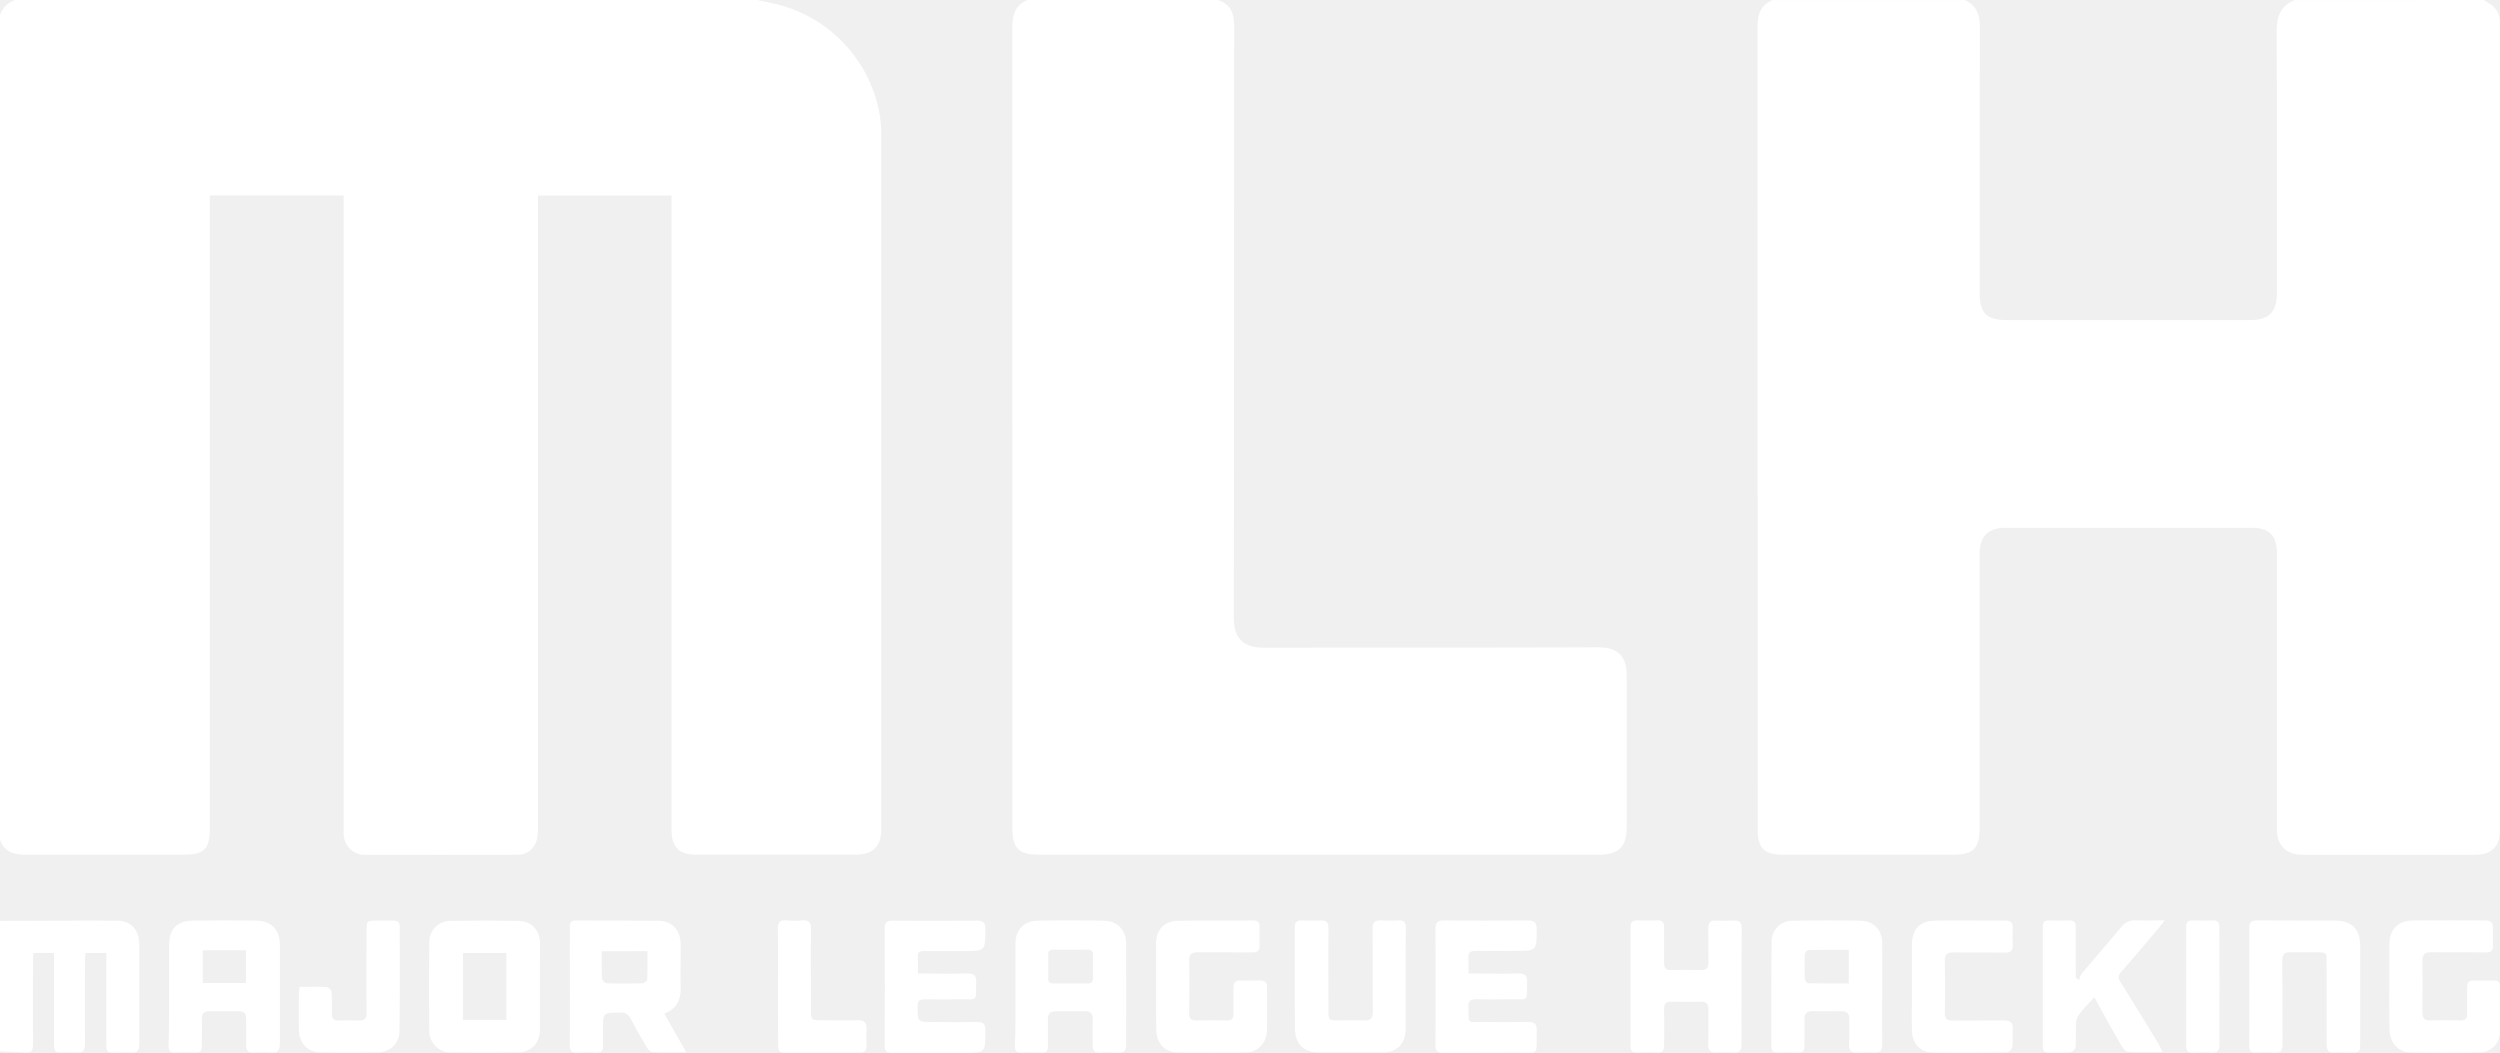
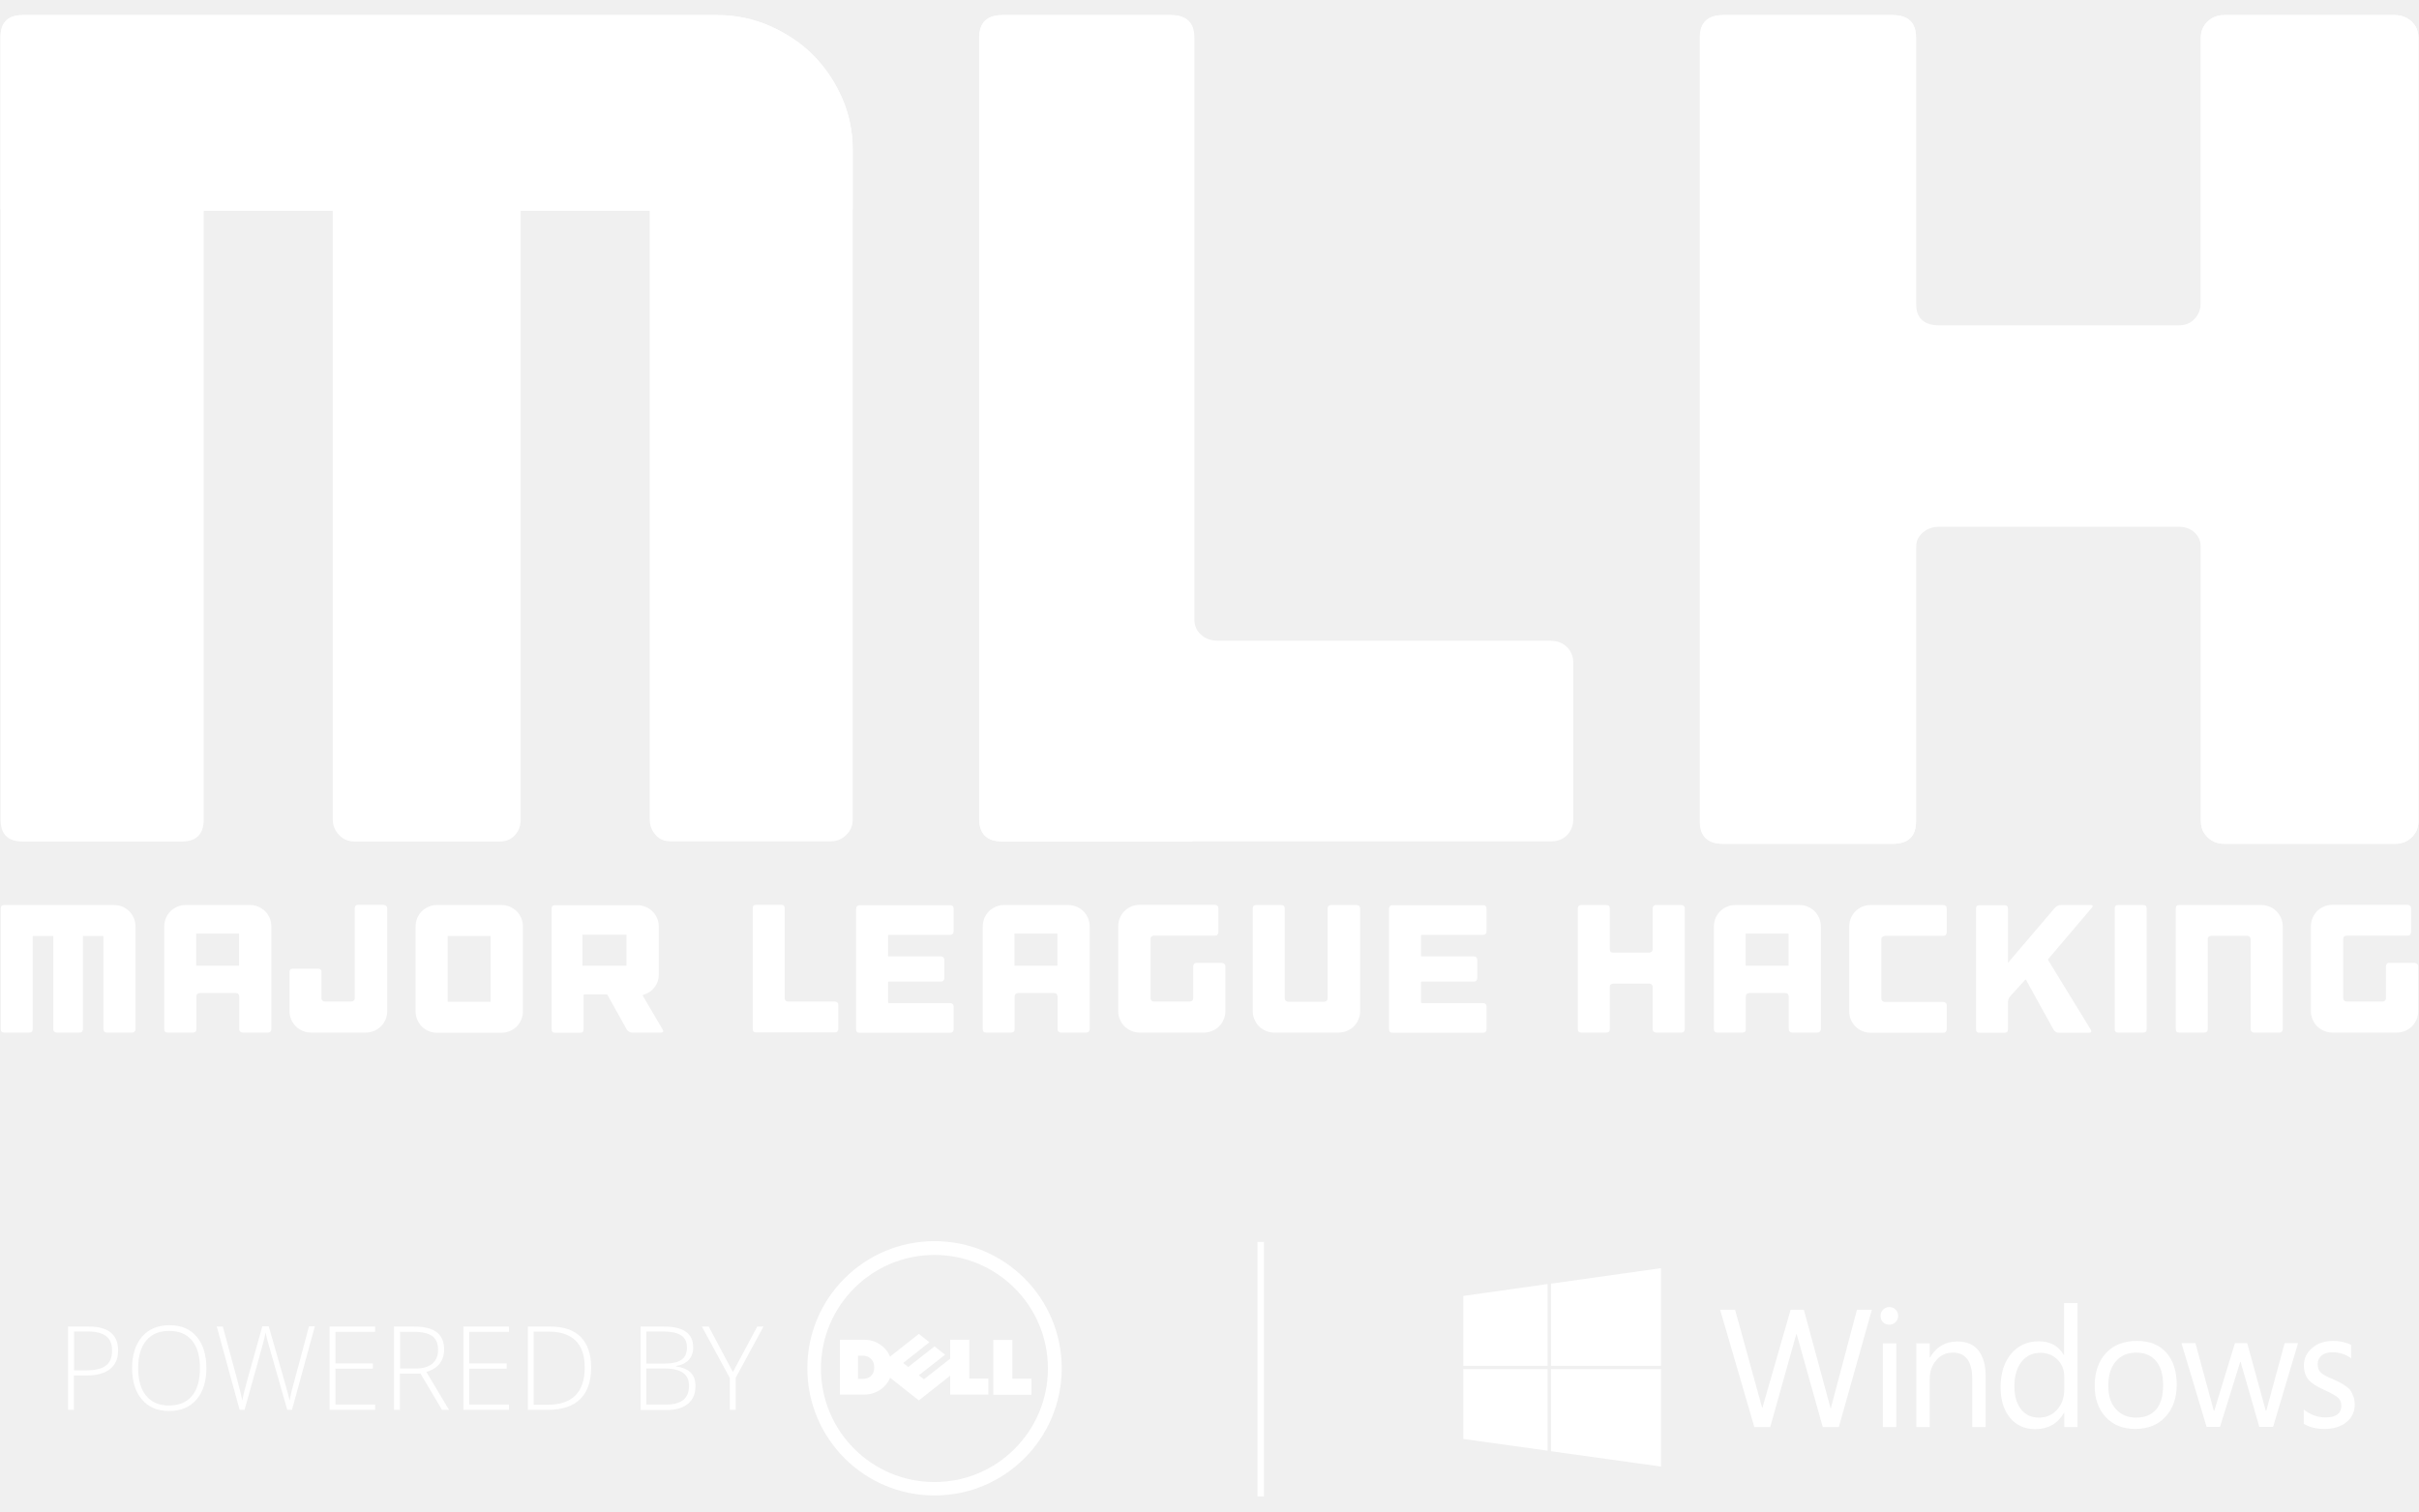
- <svg xmlns="http://www.w3.org/2000/svg" viewBox="0 0 800.13 336.97">
-   <defs>
-     <style>.cls-1{fill:#fff;}</style>
-   </defs>
-   <g id="Layer_2" data-name="Layer 2">
-     <g id="Layer_1-2" data-name="Layer 1">
-       <path class="cls-1" d="M242.4,0c1.54.34,3.07.7,4.62,1a44.19,44.19,0,0,1,34.4,35,37.55,37.55,0,0,1,.63,6.91q0,111.24,0,222.47c0,5.45-2.66,8.14-8.05,8.14H222.66c-5.3,0-7.72-2.41-7.73-7.79q0-22.68,0-45.36,0-77.16,0-154.31V62.58H172.16v3.25q0,99.48,0,199a16.59,16.59,0,0,1-.29,3.57,6.2,6.2,0,0,1-6.31,5.17q-24.36.05-48.72,0a6.71,6.71,0,0,1-6.84-7.09q0-22,0-43.92,0-78.36,0-156.71V62.56H67.14v3.12q0,99.84,0,199.67c0,6.32-1.84,8.18-8.12,8.18-17,0-34.08,0-51.12,0-3.75,0-6.55-1.05-7.9-4.78V4.8A7.71,7.71,0,0,1,4.8,0Z" />
-       <path class="cls-1" d="M794.88,0l1.6,1a6.76,6.76,0,0,1,3.65,6.24q-.07,51.11,0,102.23,0,78,0,156c0,5.43-2.64,8.11-8,8.11H736.88c-5.18,0-8.16-3-8.17-8.21q0-20.16,0-40.32,0-24.24,0-48.47,0-7.62-7.69-7.64H641.58c-5.2,0-8,2.8-8,8q0,44,0,88.07c0,6.54-2,8.56-8.61,8.56H570.75c-6.14,0-8.19-2.06-8.19-8.2q0-128.39-.06-256.77c0-4,.95-7,4.86-8.57H628.8c3.81,1.65,4.87,4.64,4.85,8.64-.1,28.31-.05,56.63-.05,84.94,0,6.65,2.12,8.82,8.69,8.82h78c5.87,0,8.43-2.61,8.43-8.51,0-28.07.06-56.15-.06-84.22,0-4.62,1.42-7.89,5.76-9.67Z" />
-       <path class="cls-1" d="M389.76,0C393.82,1.31,395,4.23,395,8.3c-.06,63.19,0,126.38-.13,189.58,0,6.82,3.58,9.41,9.49,9.4,35.84-.05,71.67.05,107.51-.1,6.22,0,8.78,3.36,8.76,8.77,0,16.24,0,32.48,0,48.71,0,6.36-2.55,8.88-8.85,8.88h-179c-6.8,0-8.76-1.93-8.76-8.63Q324,136.76,324,8.61c0-4,1-7,4.85-8.61Z" />
-       <path class="cls-1" d="M0,294.72c12.47,0,24.95-.13,37.42-.06,4.5,0,7.15,3,7.15,7.55,0,10.64,0,21.28,0,31.91,0,2.06-.6,3-2.73,2.79-1.43-.12-2.88,0-4.32,0-3.48,0-3.48,0-3.48-3.37q0-12.84,0-25.67V305H27.33c0,.88-.13,1.8-.13,2.73,0,8.72-.07,17.44,0,26.15,0,2.27-.61,3.3-3,3a35.06,35.06,0,0,0-3.84,0c-2.93,0-3.06-.14-3.07-3.18q0-13,0-25.91c0-.87,0-1.74,0-2.81H10.67c0,.93-.11,1.78-.11,2.64,0,8.88-.07,17.76,0,26.63,0,2.17-.7,2.85-2.76,2.66-2.61-.24-5.23-.3-7.84-.44Z" />
-       <path class="cls-1" d="M212.6,324.43l7.07,12.39c-4,0-7.44.11-10.82-.08-.72,0-1.57-1-2-1.8-1.72-2.88-3.4-5.79-4.91-8.78a3.43,3.43,0,0,0-3.58-2.08c-5.37.06-5.37,0-5.37,5.27,0,1.76-.1,3.53,0,5.28s-.66,2.4-2.39,2.3a45.49,45.49,0,0,0-5.76,0c-1.9.13-2.49-.56-2.47-2.46.08-10.72,0-21.44,0-32.16,0-1.84.07-3.68,0-5.52-.07-1.49.38-2.2,2-2.19,8.8.05,17.6,0,26.4.09,4.37.07,7,3,7.07,7.42s-.13,8.81,0,13.2C218.06,319.44,217,322.74,212.6,324.43Zm-20-20c0,3.16-.08,6,.08,8.89a2.19,2.19,0,0,0,1.61,1.38c3.75.13,7.52.11,11.27,0,.56,0,1.56-.74,1.58-1.17.14-3,.07-6,.07-9.11Z" />
-       <path class="cls-1" d="M172.8,315.89c0,4.55,0,9.11,0,13.66,0,4.34-2.78,7.25-7.15,7.31q-10.55.14-21.09,0a6.91,6.91,0,0,1-7.17-7.12q-.14-14,0-28a6.75,6.75,0,0,1,7-7q10.78-.2,21.57,0c4.27.09,6.85,3,6.87,7.3C172.81,306.62,172.8,311.26,172.8,315.89Zm-10.72,10.52V305h-13.9v21.41Z" />
-       <path class="cls-1" d="M54.13,318c0-5.19,0-10.39,0-15.58s2.63-7.72,7.66-7.78q10.07-.13,20.13,0c4.95.06,7.65,2.89,7.65,7.82,0,10.47,0,20.93,0,31.4,0,2.24-.58,3.3-3,3.07a35.07,35.07,0,0,0-5.27,0c-1.91.11-2.56-.77-2.52-2.57.06-2.79,0-5.59,0-8.39,0-1.67-.7-2.33-2.27-2.32q-4.79,0-9.59,0c-1.73,0-2.39.82-2.33,2.54.09,2.87,0,5.75,0,8.63,0,1.55-.55,2.17-2.1,2.11-2.07-.07-4.16-.12-6.23,0-1.85.12-2.34-.69-2.32-2.39C54.17,329,54.13,323.51,54.13,318Zm24.59-13.87H64.89v10.49H78.72Z" />
-       <path class="cls-1" d="M602.4,318c0,5.44-.08,10.88,0,16.32,0,2-.7,2.73-2.65,2.6a34.9,34.9,0,0,0-5,0c-2.15.17-3.09-.55-2.95-2.84.16-2.55,0-5.12.06-7.68.08-1.92-.59-2.83-2.59-2.79-3,.06-6.08.06-9.12,0-2,0-2.69.9-2.63,2.8.08,2.8,0,5.6,0,8.4,0,1.54-.54,2.17-2.11,2.1-2.16-.09-4.32-.06-6.48,0-1.42,0-2-.56-2-2,0-11.12-.06-22.24.08-33.36a6.6,6.6,0,0,1,6.86-6.87q10.79-.21,21.6,0c4.31.08,6.9,3,6.92,7.24C602.41,307.28,602.4,312.64,602.4,318Zm-10.69-14c-4.42,0-8.64,0-12.86.06a1.83,1.83,0,0,0-1.22,1.3c-.12,2.63-.12,5.28,0,7.91,0,.51.7,1.42,1.09,1.43,4.29.1,8.58.06,13,.06Z" />
-       <path class="cls-1" d="M325,318.16c0-5.35,0-10.71,0-16.06,0-4.43,2.61-7.34,7-7.43q10.66-.21,21.33,0c4.37.08,7.07,3,7.09,7.39.05,10.79,0,21.57,0,32.36,0,1.89-.71,2.59-2.56,2.51-2-.09-4-.06-6,0-1.54,0-2.16-.67-2.15-2.17,0-2.88-.05-5.75,0-8.63,0-1.73-.67-2.5-2.39-2.48q-4.67,0-9.35,0c-1.79,0-2.63.74-2.59,2.59.07,2.87-.05,5.75,0,8.63.05,1.59-.57,2.13-2.1,2.06-2.07-.08-4.16-.09-6.23,0-1.66.08-2.24-.54-2.22-2.22C325.07,329.19,325,323.67,325,318.16Zm17.46-3.39c1.84,0,3.68,0,5.52,0,1.35,0,1.85-.51,1.82-1.84q-.09-3.6,0-7.2c0-1.36-.53-1.82-1.85-1.8-3.6.05-7.2,0-10.8,0-1.23,0-1.7.48-1.67,1.71q.09,3.72,0,7.44c0,1.27.51,1.71,1.71,1.67C339,314.73,340.73,314.76,342.49,314.76Z" />
-       <path class="cls-1" d="M557.39,315.74c0,6.15-.07,12.31,0,18.46,0,2.13-.75,2.88-2.81,2.72a32.3,32.3,0,0,0-5,0c-2.26.18-2.93-.8-2.84-2.95.14-3.59,0-7.19.06-10.79,0-1.83-.57-2.63-2.47-2.58-3.19.09-6.39.06-9.59,0-1.53,0-2.15.61-2.13,2.15.06,3.92,0,7.83,0,11.75,0,1.71-.53,2.51-2.36,2.4-2.07-.12-4.16-.09-6.23,0-1.53.06-2.17-.51-2.16-2.08q0-19.06,0-38.12c0-1.56.58-2.16,2.11-2.12,2.16.06,4.32.07,6.47,0,1.71-.06,2.2.76,2.17,2.34-.06,3.76,0,7.51,0,11.27,0,1.65.51,2.31,2.19,2.27,3.19-.08,6.39-.06,9.59,0,1.7,0,2.46-.61,2.42-2.4-.09-3.67,0-7.35-.05-11,0-1.74.56-2.5,2.34-2.43,2,.08,4,.08,6,0,1.8-.08,2.35.74,2.33,2.45C557.35,303.27,557.39,309.51,557.39,315.74Z" />
-       <path class="cls-1" d="M370,315.8c0-4.64,0-9.28,0-13.91.06-4.35,2.6-7.12,7-7.2,8-.15,16,0,24-.09,1.53,0,2.17.63,2.12,2.16-.06,1.92-.08,3.84,0,5.76s-.74,2.33-2.45,2.31c-5.76-.07-11.51,0-17.27-.06-2,0-2.85.59-2.8,2.75.12,5.59.08,11.19,0,16.79,0,1.64.52,2.32,2.2,2.28,3.28-.08,6.56-.06,9.83,0,1.52,0,2.18-.56,2.15-2.11-.06-2.8,0-5.6,0-8.39,0-1.65.63-2.32,2.26-2.27,2.08.06,4.16,0,6.24,0,1.47,0,2.24.53,2.24,2.09,0,4.72.13,9.44-.06,14.15a6.91,6.91,0,0,1-7.22,6.83q-10.43.12-20.87,0c-4.53,0-7.25-2.85-7.31-7.4S370,320.36,370,315.8Z" />
-       <path class="cls-1" d="M719.89,315.71c0-6.16.06-12.32,0-18.47,0-1.92.49-2.69,2.54-2.67,8.32.09,16.63,0,24.95.06,5.37,0,8,2.81,8,8.24q0,15.47,0,30.95c0,2.93-.17,3.08-3.15,3.09-1.6,0-3.21-.1-4.8,0-2.14.18-2.8-.79-2.79-2.81.06-8.72,0-17.43,0-26.15,0-3.15,0-3.16-3.26-3.17-2.8,0-5.6.06-8.4,0-1.84-.05-2.54.63-2.52,2.53.07,9,0,17.91.07,26.87,0,2.06-.57,2.94-2.72,2.76a41.41,41.41,0,0,0-5.75,0c-1.73.1-2.21-.66-2.2-2.26C719.92,328.34,719.89,322,719.89,315.71Z" />
-       <path class="cls-1" d="M764.7,315.73c0-4.32,0-8.63,0-13,0-5.31,2.64-8.09,7.86-8.14,7.59-.07,15.19,0,22.79,0,1.84,0,2.64.62,2.54,2.51s-.07,3.68,0,5.51c.06,1.65-.64,2.23-2.29,2.21-5.84-.07-11.67,0-17.51-.06-2.11,0-2.83.77-2.8,2.81.08,5.44.07,10.87,0,16.31,0,1.87.52,2.8,2.59,2.71,3.19-.13,6.4-.08,9.59,0,1.54,0,2.17-.6,2.14-2.13-.05-2.8,0-5.6,0-8.39,0-1.48.44-2.27,2-2.24,2.24,0,4.48,0,6.72,0,1.31,0,1.81.58,1.79,1.91-.05,5,.05,9.92,0,14.87a6.56,6.56,0,0,1-6.68,6.25c-7.27.14-14.55.15-21.82,0-4.13-.09-6.78-3.11-6.85-7.44C764.65,324.84,764.7,320.28,764.7,315.73Z" />
-       <path class="cls-1" d="M449.87,313.44c0,5.27,0,10.55,0,15.82,0,4.83-2.74,7.59-7.57,7.62-6.63,0-13.27,0-19.9,0-5,0-7.9-2.64-7.95-7.58-.12-10.87,0-21.74-.05-32.6,0-1.55.64-2.15,2.15-2.11,2,.06,4,.1,6,0s2.65.57,2.63,2.6c-.1,8.71,0,17.42,0,26.13,0,3.24,0,3.24,3.14,3.25,2.72,0,5.44-.1,8.15,0,2.13.11,2.94-.51,2.91-2.81-.13-8.79,0-17.58-.09-26.37,0-2,.58-3,2.72-2.83a43.59,43.59,0,0,0,5.51,0c1.93-.12,2.47.73,2.44,2.55C449.82,302.57,449.87,308,449.87,313.44Z" />
-       <path class="cls-1" d="M470,311.58c5.62,0,10.81.09,16,0,2.12-.05,2.81.66,2.75,2.74-.18,6.51.75,5.41-5.43,5.5-3.6.05-7.2.08-10.8,0-1.78,0-2.61.4-2.56,2.4.16,5.9-.49,4.79,4.82,4.86,4.8.06,9.6.09,14.4,0,2,0,2.69.7,2.65,2.66-.17,8.62,1.09,7.13-7,7.21-7.6.08-15.2,0-22.8.05-2,0-2.63-.62-2.61-2.62q.11-18.48,0-37c0-2.08.64-2.81,2.75-2.79q13.44.13,26.88,0c2.1,0,2.77.74,2.77,2.8,0,6.94.07,6.94-6.88,6.94-4.24,0-8.48.06-12.72,0-1.64,0-2.36.48-2.26,2.18S470,309.63,470,311.58Z" />
-       <path class="cls-1" d="M293.76,311.58c5.47,0,10.57.1,15.67,0,2.3-.07,3.12.63,3,3-.23,6,.84,5.21-5.21,5.26-3.76,0-7.52.06-11.28,0-1.6,0-2.25.42-2.26,2.16,0,5.11-.1,5.11,5,5.11,4.72,0,9.44.06,14.16,0,1.84,0,2.51.55,2.53,2.47.05,7.42.11,7.42-7.18,7.42-7.52,0-15,0-22.55,0-1.85,0-2.51-.5-2.5-2.44q.11-18.71,0-37.43c0-1.93.73-2.49,2.54-2.48,9,.05,18.08.07,27.11,0,2,0,2.58.71,2.58,2.66,0,7.08,0,7.08-6.92,7.08-4.24,0-8.48,0-12.72,0-1.38,0-2.1.35-2,1.88S293.76,309.51,293.76,311.58Z" />
-       <path class="cls-1" d="M670.3,319.18c-1.9,2.09-3.62,3.77-5,5.66a5.94,5.94,0,0,0-.89,3.13c-.13,2.39.07,4.81-.12,7.19a2.39,2.39,0,0,1-1.62,1.65c-2.3.2-4.63.05-7,.09-1.3,0-1.86-.47-1.86-1.83q0-19.32,0-38.64c0-1.39.58-1.84,1.85-1.83,2.16,0,4.32.06,6.48,0,1.63-.06,2.25.52,2.22,2.22-.09,5.35,0,10.7,0,16.05l1,.84a6.92,6.92,0,0,1,.8-2c4.22-5,8.56-9.94,12.72-15a5.4,5.4,0,0,1,4.75-2.15c2.84.09,5.68,0,9.16,0-.92,1.2-1.4,1.88-1.94,2.52-4,4.7-7.94,9.42-12,14.05a2.19,2.19,0,0,0-.21,3.11c4,6.44,8,12.92,11.93,19.4.52.85.89,1.77,1.55,3.1-4,0-7.57.12-11.1-.1-.75,0-1.61-1.21-2.09-2.05C676,329.64,673.29,324.59,670.3,319.18Z" />
-       <path class="cls-1" d="M611.89,315.75c0-4.48,0-9,0-13.44.06-4.92,2.64-7.61,7.54-7.67,7.44-.1,14.88,0,22.32,0,1.7,0,2.53.54,2.42,2.36a50.23,50.23,0,0,0,0,5.52c.09,1.78-.64,2.38-2.39,2.36-5.52-.08-11,0-16.56-.06-2.09,0-2.81.7-2.77,2.79.11,5.52.1,11,0,16.56,0,1.93.71,2.5,2.53,2.48,5.44-.07,10.88,0,16.32-.06,2.22,0,3,.75,2.87,2.95-.15,1.83.14,3.7-.12,5.5-.1.71-1.17,1.82-1.82,1.83-7.92.12-15.84.19-23.75,0-3.87-.09-6.45-2.94-6.55-6.91-.12-4.72,0-9.44,0-14.16Z" />
-       <path class="cls-1" d="M95.86,315.85c3.08,0,6-.08,8.82.07a2.18,2.18,0,0,1,1.44,1.55c.17,2.31.09,4.63.08,7,0,1.46.58,2.21,2.15,2.15,2.16-.07,4.32-.1,6.48,0,1.9.1,2.5-.67,2.48-2.52-.07-8.64,0-17.28,0-25.92,0-3.53,0-3.53,3.63-3.54,1.68,0,3.36,0,5,0,1.41,0,2,.64,2,2,0,11.12.09,22.24-.09,33.36-.07,4.23-3.14,6.84-7.41,6.88q-8.64.09-17.28,0c-4.76,0-7.51-2.92-7.53-7.71q0-5.4,0-10.8C95.69,317.6,95.79,316.82,95.86,315.85Z" />
-       <path class="cls-1" d="M249,315.84c0-6.16.1-12.32-.05-18.48-.06-2.3.77-3,2.89-2.78a26.09,26.09,0,0,0,4.79,0c2.39-.25,3,.79,2.92,3-.11,8.48,0,17,0,25.44,0,3.51,0,3.51,3.62,3.51s7.52.09,11.28,0c2.24-.08,3,.82,2.88,3-.12,1.75,0,3.52,0,5.28,0,1.49-.69,2.14-2.21,2.13-8,0-16-.06-24,0-1.85,0-2.08-.88-2.07-2.37C249,328.32,249,322.08,249,315.84Z" />
-       <path class="cls-1" d="M710.34,315.87c0,6.16-.07,12.32,0,18.48,0,2-.68,2.7-2.64,2.58a59.64,59.64,0,0,0-6,0c-1.45.05-2-.57-2-2q0-19.2,0-38.39c0-1.47.65-2,2-1.94,2.16,0,4.32.07,6.48,0,1.73-.07,2.15.73,2.13,2.33C710.3,303.24,710.34,309.56,710.34,315.87Z" />
+ <svg xmlns="http://www.w3.org/2000/svg" version="1.1" id="Layer_1" x="0px" y="0px" viewBox="0 0 1280 800" style="enable-background:new 0 0 1280 800;" xml:space="preserve">
+   <style type="text/css">
+ 	.st0{fill:#FFFFFF;}
+ </style>
+   <g>
+     <g>
+       <path class="st0" d="M494.5,664.2c-16.6,0-31.6,6.7-42.5,17.6c-10.9,10.9-17.6,25.9-17.6,42.5c0,16.6,6.7,31.6,17.6,42.5    c10.9,10.9,25.9,17.6,42.5,17.6c16.6,0,31.6-6.7,42.4-17.6c10.9-10.9,17.6-25.9,17.6-42.5c0-16.6-6.7-31.6-17.6-42.5    C526,670.9,511,664.2,494.5,664.2 M541.8,676.9L541.8,676.9 M494.5,656.9c37.2,0,67.3,30.1,67.3,67.3c0,37.2-30.1,67.3-67.3,67.3    c-37.2,0-67.3-30.1-67.3-67.3C427.1,687.1,457.3,656.9,494.5,656.9 M447.1,676.9L447.1,676.9" />
+       <path class="st0" d="M462.6,723.7c0-3.9-2.6-6.2-6.3-6.2h-2.3v12.3h2.2C459.7,729.9,462.6,728,462.6,723.7 M502.8,728.1    l-16.6,13.1l-15.2-12c-2.2,5.3-7.5,8.9-13.6,8.9h-13v-29h13c6.8,0,11.7,4.3,13.6,8.9l15.2-12l5.6,4.4l-13.9,11l2.7,2.1l13.9-10.9    l5.6,4.4l-13.9,10.9l2.7,2.1l13.9-10.9v-10h10.1v20.5h10.1v8.5h-20.2V728.1z M535.7,729.7h10.1v8.5h-20.2v-29h10.1V729.7z" />
+       <rect x="665.4" y="657.3" class="st0" width="3.4" height="134.7" />
+     </g>
+     <g>
+       <g>
+         <polygon class="st0" points="820.7,722.9 878.9,722.9 878.9,671.2 820.7,679.4    " />
+         <polygon class="st0" points="818.9,722.9 818.9,679.6 774.3,685.9 774.3,722.9    " />
+         <polygon class="st0" points="818.9,724.6 774.3,724.6 774.3,761.6 818.9,767.8    " />
+         <polygon class="st0" points="820.7,724.6 820.7,768.1 878.9,776.2 878.9,724.6    " />
+       </g>
+       <g>
+         <path class="st0" d="M1004.4,696.5c0,1.3-0.5,2.4-1.4,3.3c-0.9,0.9-2,1.3-3.3,1.3c-1.3,0-2.4-0.4-3.3-1.3c-0.9-0.8-1.3-2-1.3-3.4     c0-1.2,0.4-2.3,1.3-3.2c0.9-0.9,2-1.4,3.3-1.4c1.3,0,2.4,0.4,3.3,1.3C1004,694.1,1004.4,695.2,1004.4,696.5z" />
+       </g>
+       <g>
+         <path class="st0" d="M990.5,693.2L973,755.3h-8.5l-13.8-49.2h-0.2l-13.8,49.2h-8.4l-18.1-62.1h7.9l14.3,51.8h0.2l14.9-51.8h7     l14.1,52h0.2l13.8-52H990.5z" />
+         <path class="st0" d="M1003.4,755.3h-7.1v-44.3h7.1V755.3z" />
+         <path class="st0" d="M1050.7,755.3h-7.1V730c0-9.4-3.4-14.1-10.3-14.1c-3.5,0-6.4,1.3-8.7,4c-2.3,2.6-3.5,6-3.5,10.1v25.3h-7.1     v-44.3h7.1v7.4h0.2c3.3-5.6,8.1-8.4,14.5-8.4c4.9,0,8.6,1.6,11.1,4.8c2.5,3.2,3.8,7.7,3.8,13.5V755.3z" />
+         <path class="st0" d="M1099.4,755.3h-7.1v-7.5h-0.2c-3.3,5.7-8.3,8.6-15.2,8.6c-5.6,0-10-2-13.3-6c-3.3-4-5-9.4-5-16.1     c0-7.3,1.8-13.2,5.5-17.7c3.7-4.4,8.6-6.7,14.7-6.7c6,0,10.4,2.4,13.2,7.2h0.2v-27.4h7.1V755.3z M1092.3,735.2v-6.5     c0-3.7-1.2-6.7-3.6-9.1c-2.4-2.4-5.4-3.6-8.9-3.6c-4.3,0-7.6,1.6-10.1,4.7c-2.5,3.2-3.8,7.5-3.8,13.1c0,5.1,1.2,9.1,3.5,12.1     c2.4,3,5.5,4.4,9.5,4.4c3.9,0,7.1-1.4,9.6-4.2C1091.1,743.2,1092.3,739.6,1092.3,735.2z" />
+         <path class="st0" d="M1151.8,732.9c0,7-2,12.7-6,17c-4,4.3-9.3,6.4-16,6.4c-6.5,0-11.7-2.1-15.6-6.3c-3.9-4.2-5.8-9.7-5.8-16.5     c0-7.3,2-13.1,6-17.4c4-4.3,9.5-6.4,16.5-6.4c6.6,0,11.7,2.1,15.4,6.2C1150,720.1,1151.8,725.8,1151.8,732.9z M1144.6,733.2     c0-5.6-1.2-9.8-3.7-12.8c-2.5-3-6-4.5-10.5-4.5c-4.5,0-8.1,1.5-10.8,4.6c-2.6,3-4,7.3-4,12.9c0,5.3,1.3,9.5,4,12.4     c2.7,3,6.2,4.5,10.8,4.5c4.6,0,8.1-1.5,10.6-4.4C1143.4,742.9,1144.6,738.7,1144.6,733.2z" />
+         <path class="st0" d="M1216,710.9l-13.2,44.3h-7.3l-9.9-34.4h-0.2l-10.7,34.4h-7.1l-13.3-44.3h7.4l9.7,35.7h0.3l10.9-35.7h6.5     l9.8,35.7h0.3l9.7-35.7H1216z" />
+         <path class="st0" d="M1246,743.4c0,3.8-1.5,7-4.4,9.3c-2.9,2.4-6.9,3.6-11.7,3.6c-4.2,0-7.8-0.9-10.9-2.7V746     c3.5,2.8,7.3,4.2,11.5,4.2c5.6,0,8.4-2.1,8.4-6.2c0-1.7-0.5-3-1.6-4.1c-1.1-1.1-3.6-2.5-7.5-4.3c-3.9-1.7-6.7-3.5-8.3-5.4     c-1.6-1.9-2.4-4.5-2.4-7.6c0-3.7,1.5-6.7,4.4-9.2c2.9-2.5,6.7-3.7,11.2-3.7c3.5,0,6.6,0.7,9.4,2.1v7.1c-2.9-2.1-6.2-3.2-10-3.2     c-2.3,0-4.2,0.6-5.6,1.7c-1.4,1.2-2.1,2.6-2.1,4.5c0,2,0.5,3.5,1.6,4.5c1.1,1.1,3.3,2.3,6.8,3.7c4.2,1.8,7.1,3.7,8.8,5.6     C1245.1,738,1246,740.4,1246,743.4z" />
+       </g>
+     </g>
+     <g>
+       <path class="st0" d="M62.5,714.8c0,4.3-1.4,7.5-4.3,9.8c-2.9,2.3-7,3.4-12.3,3.4h-6.8v18.2H36v-44.1h10.8    C57.3,702.1,62.5,706.3,62.5,714.8 M39.1,725.3h6.1c5,0,8.6-0.8,10.8-2.5c2.2-1.6,3.3-4.3,3.3-8c0-3.4-1-5.9-3.1-7.6    c-2.1-1.6-5.3-2.5-9.7-2.5h-7.3V725.3z" />
+       <path class="st0" d="M109.2,724.1c0,7-1.7,12.5-5.2,16.6c-3.5,4.1-8.3,6.1-14.5,6.1c-6.1,0-11-2-14.4-6.1    c-3.5-4.1-5.2-9.6-5.2-16.7c0-7,1.8-12.5,5.3-16.6c3.5-4,8.4-6,14.5-6c6.2,0,11,2,14.4,6.1C107.5,711.5,109.2,717.1,109.2,724.1     M73.1,724.1c0,6.3,1.4,11.2,4.2,14.6c2.8,3.4,6.9,5.2,12.1,5.2c5.3,0,9.4-1.7,12.2-5.1c2.8-3.4,4.2-8.3,4.2-14.7    c0-6.4-1.4-11.2-4.2-14.6c-2.8-3.4-6.8-5.1-12.1-5.1c-5.2,0-9.3,1.7-12.1,5.1C74.5,712.9,73.1,717.8,73.1,724.1" />
+       <path class="st0" d="M154.5,746.2h-2.5l-9.7-34c-0.8-2.8-1.4-5.1-1.8-6.9c-0.3,1.7-0.8,3.8-1.4,6c-0.6,2.3-3.8,13.9-9.7,34.9h-2.6    l-12.1-44.1h3.2l7.7,28.4c0.3,1.1,0.6,2.2,0.8,3.2c0.3,1,0.5,1.9,0.7,2.7c0.2,0.9,0.4,1.7,0.6,2.5c0.2,0.8,0.3,1.6,0.5,2.4    c0.5-2.7,1.5-6.9,3.1-12.5l7.5-26.8h3.4l8.8,30.7c1,3.5,1.8,6.4,2.2,8.6c0.3-1.4,0.6-3,1-4.6c0.4-1.6,3.5-13.2,9.3-34.7h3.1    L154.5,746.2z" />
+       <polygon class="st0" points="198.5,746.2 174.4,746.2 174.4,702.1 198.5,702.1 198.5,704.9 177.5,704.9 177.5,721.6 197.3,721.6     197.3,724.4 177.5,724.4 177.5,743.4 198.5,743.4   " />
+       <path class="st0" d="M211.6,727v19.2h-3.1v-44.1H219c5.5,0,9.5,1,12.1,3c2.6,2,3.9,5.1,3.9,9.1c0,3-0.8,5.4-2.3,7.5    c-1.6,2-3.9,3.5-7.1,4.4l12,20.1h-3.7L222.5,727H211.6z M211.6,724.3h8.4c3.7,0,6.6-0.8,8.7-2.5c2-1.7,3.1-4.1,3.1-7.3    c0-3.4-1-5.8-3-7.3c-2-1.5-5.3-2.3-9.8-2.3h-7.3V724.3z" />
+       <polygon class="st0" points="269.3,746.2 245.2,746.2 245.2,702.1 269.3,702.1 269.3,704.9 248.3,704.9 248.3,721.6 268.1,721.6     268.1,724.4 248.3,724.4 248.3,743.4 269.3,743.4   " />
+       <path class="st0" d="M312.8,723.7c0,7.4-1.9,13-5.8,16.8c-3.9,3.8-9.6,5.7-17.1,5.7h-10.6v-44.1h11.9c7,0,12.4,1.8,16.1,5.5    C310.9,711.3,312.8,716.7,312.8,723.7 M309.4,723.8c0-6.3-1.6-11.1-4.8-14.2c-3.2-3.2-7.9-4.8-14.1-4.8h-8.1v38.7h7.3    C302.8,743.5,309.4,736.9,309.4,723.8" />
+       <path class="st0" d="M338.9,702.1H351c5.4,0,9.4,0.9,12,2.8c2.6,1.9,3.8,4.6,3.8,8.4c0,2.6-0.8,4.7-2.3,6.4    c-1.6,1.7-3.8,2.8-6.8,3.3v0.2c3.5,0.5,6.1,1.6,7.8,3.3c1.7,1.7,2.5,4.1,2.5,7.1c0,4.1-1.3,7.2-4,9.4c-2.7,2.2-6.5,3.3-11.5,3.3    h-13.5V702.1z M342,721.7h9.7c4.1,0,7.1-0.7,9-2.1c1.9-1.4,2.8-3.5,2.8-6.5c0-2.9-1.1-5.1-3.2-6.4c-2.1-1.3-5.3-2-9.5-2H342V721.7    z M342,724.4v19h10.4c8.2,0,12.2-3.3,12.2-10c0-6.1-4.3-9.1-12.9-9.1H342z" />
+       <polygon class="st0" points="387.8,726.2 400.7,702.1 404,702.1 389.3,729.2 389.3,746.2 386.2,746.2 386.2,729.4 371.4,702.1     375,702.1   " />
+     </g>
+     <g>
+       <path class="st0" d="M64.8,479.9c1.4,0.6,2.6,1.4,3.6,2.4c1,1,1.8,2.2,2.4,3.6c0.6,1.4,0.9,2.8,0.9,4.4v54.4    c0,0.5-0.2,0.9-0.5,1.3c-0.4,0.4-0.8,0.5-1.3,0.5H56.4c-0.5,0-0.9-0.2-1.2-0.5c-0.3-0.4-0.5-0.8-0.5-1.3v-49.3H43.9v49.3    c0,0.5-0.2,0.9-0.5,1.3c-0.3,0.4-0.7,0.5-1.3,0.5H30c-0.5,0-0.9-0.2-1.3-0.5c-0.4-0.4-0.5-0.8-0.5-1.3v-49.3H17.3v49.3    c0,1.2-0.6,1.8-1.8,1.8H2.2c-1.2,0-1.8-0.6-1.8-1.8v-63.9c0-1.2,0.6-1.8,1.8-1.8h58.2C61.9,479,63.4,479.3,64.8,479.9" />
+       <path class="st0" d="M132.3,479c1.5,0,3,0.3,4.4,0.9c1.4,0.6,2.6,1.4,3.6,2.4c1,1,1.8,2.2,2.4,3.6c0.6,1.4,0.9,2.8,0.9,4.4v54.4    c0,0.5-0.2,1-0.5,1.3c-0.4,0.4-0.8,0.5-1.3,0.5h-13.4c-0.5,0-0.9-0.2-1.3-0.5c-0.4-0.4-0.5-0.8-0.5-1.3v-17.3    c0-0.5-0.2-0.9-0.5-1.3c-0.3-0.4-0.7-0.5-1.3-0.5h-19.1c-0.5,0-0.9,0.2-1.3,0.5c-0.4,0.4-0.5,0.8-0.5,1.3v17.3    c0,1.2-0.6,1.8-1.8,1.8H88.7c-1.2,0-1.8-0.6-1.8-1.8v-54.4c0-1.5,0.3-3,0.9-4.4c0.6-1.4,1.4-2.6,2.4-3.6c1-1,2.2-1.8,3.6-2.4    c1.4-0.6,2.8-0.9,4.4-0.9H132.3z M126.5,494.1h-22.7v17h22.7V494.1z" />
+       <path class="st0" d="M204.4,479.5c0.4,0.4,0.5,0.8,0.5,1.3v54.4c0,1.5-0.3,3-0.9,4.4c-0.6,1.4-1.4,2.6-2.4,3.6    c-1,1-2.2,1.8-3.6,2.4c-1.4,0.6-2.8,0.9-4.4,0.9h-29.1c-1.5,0-3-0.3-4.4-0.9c-1.4-0.6-2.6-1.4-3.6-2.4c-1-1-1.8-2.2-2.4-3.6    c-0.6-1.4-0.9-2.8-0.9-4.4v-20.7c0-1.2,0.6-1.8,1.8-1.8h13.3c1.2,0,1.8,0.6,1.8,1.8v13.8c0,0.5,0.2,0.9,0.5,1.3    c0.4,0.3,0.8,0.5,1.3,0.5h14c0.5,0,1-0.2,1.3-0.5c0.4-0.3,0.5-0.7,0.5-1.3v-47.6c0-0.5,0.2-1,0.5-1.3c0.3-0.4,0.7-0.5,1.3-0.5H203    C203.6,479,204,479.2,204.4,479.5" />
+       <path class="st0" d="M265.4,479c1.5,0,3,0.3,4.4,0.9c1.4,0.6,2.6,1.4,3.6,2.4c1,1,1.8,2.2,2.4,3.6c0.6,1.4,0.9,2.8,0.9,4.4v45    c0,1.5-0.3,3-0.9,4.4c-0.6,1.4-1.4,2.6-2.4,3.6c-1,1-2.2,1.8-3.6,2.4c-1.4,0.6-2.8,0.9-4.4,0.9h-34.2c-1.5,0-3-0.3-4.4-0.9    c-1.4-0.6-2.6-1.4-3.6-2.4c-1-1-1.8-2.2-2.4-3.6c-0.6-1.4-0.9-2.8-0.9-4.4v-45c0-1.5,0.3-3,0.9-4.4c0.6-1.4,1.4-2.6,2.4-3.6    c1-1,2.2-1.8,3.6-2.4c1.4-0.6,2.9-0.9,4.4-0.9H265.4z M259.6,495.4h-22.7v34.8h22.7V495.4z" />
+       <path class="st0" d="M350.7,545c0.3,0.5,0.3,0.8,0.1,1.1c-0.2,0.3-0.5,0.4-1.1,0.4h-15.3c-0.5,0-1-0.1-1.5-0.4    c-0.5-0.3-0.9-0.7-1.2-1.1l-10.2-18.3c-0.1-0.3-0.4-0.4-0.7-0.4h-11.5c-0.3,0-0.5,0.2-0.5,0.5v18c0,1.2-0.6,1.8-1.8,1.8h-13.3    c-1.2,0-1.8-0.6-1.8-1.8v-63.9c0-1.2,0.6-1.8,1.8-1.8h43.6c1.5,0,3,0.3,4.4,0.9c1.4,0.6,2.6,1.4,3.6,2.4c1,1,1.8,2.2,2.4,3.6    c0.6,1.4,0.9,2.8,0.9,4.4v25.4c0,2.4-0.7,4.7-2.2,6.6c-1.4,2-3.3,3.3-5.6,4l-0.3,0.1c-0.4,0.1-0.5,0.3-0.3,0.6l0.1,0.2L350.7,545z     M331.5,494.7h-23.3v16.4h23.3V494.7z" />
+       <path class="st0" d="M441.8,530.1c0.5,0,0.9,0.2,1.3,0.5c0.3,0.4,0.5,0.8,0.5,1.3v12.7c0,0.5-0.2,0.9-0.5,1.3    c-0.3,0.4-0.7,0.5-1.3,0.5h-41.7c-1.2,0-1.8-0.6-1.8-1.8v-63.9c0-1.2,0.6-1.8,1.8-1.8h13.3c1.2,0,1.8,0.6,1.8,1.8v47.6    c0,0.5,0.2,0.9,0.5,1.3c0.4,0.3,0.8,0.5,1.3,0.5H441.8z" />
+       <path class="st0" d="M504.1,479.5c0.3,0.4,0.5,0.8,0.5,1.3v5.5v2.9v3.8c0,0.5-0.2,0.9-0.5,1.3c-0.4,0.3-0.8,0.5-1.3,0.5h-6.9    h-20.1h-5.4c-0.3,0-0.5,0.2-0.5,0.5v10.5c0,0.3,0.2,0.4,0.5,0.4h27.6c0.5,0,0.9,0.2,1.2,0.5c0.3,0.4,0.5,0.8,0.5,1.3v9.7    c0,0.5-0.2,0.9-0.5,1.3c-0.3,0.4-0.7,0.5-1.2,0.5h-27.6c-0.3,0-0.5,0.2-0.5,0.5v4.7v0.1v5.6c0,0.3,0.2,0.5,0.5,0.5h4.1h21.8h6.5    c0.5,0,0.9,0.2,1.3,0.5c0.3,0.4,0.5,0.8,0.5,1.3v3.9v5v3.2c0,0.5-0.2,0.9-0.5,1.3c-0.4,0.4-0.8,0.5-1.3,0.5h-5.5h-36.7h-5.8    c-1.2,0-1.8-0.6-1.8-1.8v-3.3v-56v-4.6c0-0.5,0.2-1,0.5-1.3c0.4-0.4,0.8-0.5,1.3-0.5h7h37.8h3.1    C503.3,479,503.7,479.2,504.1,479.5" />
+       <path class="st0" d="M565.3,479c1.5,0,3,0.3,4.4,0.9c1.4,0.6,2.6,1.4,3.6,2.4c1,1,1.8,2.2,2.4,3.6c0.6,1.4,0.9,2.8,0.9,4.4v54.4    c0,0.5-0.2,1-0.5,1.3c-0.4,0.4-0.8,0.5-1.3,0.5h-13.4c-0.5,0-1-0.2-1.3-0.5c-0.4-0.4-0.5-0.8-0.5-1.3v-17.3c0-0.5-0.2-0.9-0.5-1.3    c-0.3-0.4-0.7-0.5-1.3-0.5h-19.1c-0.5,0-0.9,0.2-1.3,0.5c-0.4,0.4-0.5,0.8-0.5,1.3v17.3c0,1.2-0.6,1.8-1.8,1.8h-13.3    c-1.2,0-1.8-0.6-1.8-1.8v-54.4c0-1.5,0.3-3,0.9-4.4c0.6-1.4,1.4-2.6,2.4-3.6c1-1,2.2-1.8,3.6-2.4c1.4-0.6,2.9-0.9,4.4-0.9H565.3z     M559.5,494.1h-22.7v17h22.7V494.1z" />
+       <path class="st0" d="M647.9,510.2c0.4,0.4,0.5,0.8,0.5,1.3v23.7c0,1.5-0.3,3-0.9,4.4c-0.6,1.4-1.4,2.6-2.4,3.6    c-1,1-2.2,1.8-3.6,2.4c-1.4,0.6-2.8,0.9-4.4,0.9H603c-1.5,0-3-0.3-4.4-0.9c-1.4-0.6-2.6-1.4-3.6-2.4c-1-1-1.8-2.2-2.4-3.6    c-0.6-1.4-0.9-2.8-0.9-4.4v-45c0-1.5,0.3-3,0.9-4.4c0.6-1.4,1.4-2.6,2.4-3.6c1-1,2.2-1.8,3.6-2.4c1.4-0.6,2.9-0.9,4.4-0.9h39.9    c0.5,0,1,0.2,1.3,0.5c0.4,0.4,0.5,0.8,0.5,1.3v12.7c0,0.5-0.2,0.9-0.5,1.3c-0.4,0.4-0.8,0.5-1.3,0.5h-32.3c-0.5,0-0.9,0.2-1.3,0.5    c-0.4,0.3-0.5,0.7-0.5,1.3v31.3c0,0.5,0.2,0.9,0.5,1.3c0.4,0.3,0.8,0.5,1.3,0.5h19.1c0.5,0,0.9-0.2,1.2-0.5    c0.3-0.3,0.5-0.7,0.5-1.3v-16.9c0-0.5,0.2-0.9,0.5-1.3c0.4-0.4,0.8-0.5,1.3-0.5h13.4C647.1,509.7,647.6,509.9,647.9,510.2" />
+       <path class="st0" d="M719.2,479.5c0.3,0.4,0.5,0.8,0.5,1.3v54.4c0,1.5-0.3,3-0.9,4.4c-0.6,1.4-1.4,2.6-2.4,3.6    c-1,1-2.2,1.8-3.6,2.4c-1.4,0.6-2.9,0.9-4.4,0.9h-34.2c-1.5,0-3-0.3-4.4-0.9c-1.4-0.6-2.6-1.4-3.6-2.4c-1-1-1.8-2.2-2.4-3.6    c-0.6-1.4-0.9-2.8-0.9-4.4v-54.4c0-1.2,0.6-1.8,1.8-1.8h13.3c1.2,0,1.8,0.6,1.8,1.8v47.6c0,0.5,0.2,0.9,0.5,1.3    c0.4,0.3,0.8,0.5,1.3,0.5h19.1c0.5,0,0.9-0.2,1.3-0.5c0.3-0.3,0.5-0.7,0.5-1.3v-47.6c0-0.5,0.2-1,0.5-1.3c0.4-0.4,0.8-0.5,1.3-0.5    h13.4C718.4,479,718.8,479.2,719.2,479.5" />
+       <path class="st0" d="M786.1,479.5c0.3,0.4,0.5,0.8,0.5,1.3v5.5v2.9v3.8c0,0.5-0.2,0.9-0.5,1.3c-0.4,0.3-0.8,0.5-1.3,0.5h-6.9    h-20.1h-5.4c-0.3,0-0.5,0.2-0.5,0.5v10.5c0,0.3,0.2,0.4,0.5,0.4H780c0.5,0,0.9,0.2,1.2,0.5c0.3,0.4,0.5,0.8,0.5,1.3v9.7    c0,0.5-0.2,0.9-0.5,1.3c-0.3,0.4-0.7,0.5-1.2,0.5h-27.6c-0.3,0-0.5,0.2-0.5,0.5v4.7v0.1v5.6c0,0.3,0.2,0.5,0.5,0.5h4.1h21.8h6.5    c0.5,0,0.9,0.2,1.3,0.5c0.3,0.4,0.5,0.8,0.5,1.3v3.9v5v3.2c0,0.5-0.2,0.9-0.5,1.3c-0.4,0.4-0.8,0.5-1.3,0.5h-5.5h-36.7h-5.8    c-1.2,0-1.8-0.6-1.8-1.8v-3.3v-56v-4.6c0-0.5,0.2-1,0.5-1.3c0.4-0.4,0.8-0.5,1.3-0.5h7h37.8h3.1    C785.3,479,785.7,479.2,786.1,479.5" />
+       <path class="st0" d="M889.7,479c0.5,0,0.9,0.2,1.3,0.5c0.4,0.4,0.5,0.8,0.5,1.3v63.9c0,0.5-0.2,0.9-0.5,1.3    c-0.4,0.4-0.8,0.5-1.3,0.5h-13.4c-0.5,0-0.9-0.2-1.3-0.5c-0.4-0.4-0.5-0.8-0.5-1.3v-22.3c0-0.5-0.2-0.9-0.5-1.3    c-0.3-0.3-0.7-0.5-1.3-0.5h-19.1c-0.5,0-0.9,0.2-1.3,0.5c-0.4,0.3-0.5,0.7-0.5,1.3v22.3c0,1.2-0.6,1.8-1.8,1.8h-13.3    c-1.2,0-1.8-0.6-1.8-1.8v-63.9c0-1.2,0.6-1.8,1.8-1.8h13.3c1.2,0,1.8,0.6,1.8,1.8v21.6c0,1.2,0.6,1.8,1.8,1.8h19.1    c0.5,0,0.9-0.2,1.3-0.5c0.3-0.4,0.5-0.8,0.5-1.3v-21.6c0-0.5,0.2-0.9,0.5-1.3c0.4-0.4,0.8-0.5,1.3-0.5H889.7z" />
+       <path class="st0" d="M952.2,479c1.5,0,3,0.3,4.4,0.9c1.4,0.6,2.6,1.4,3.6,2.4c1,1,1.8,2.2,2.4,3.6c0.6,1.4,0.9,2.8,0.9,4.4v54.4    c0,0.5-0.2,1-0.5,1.3c-0.4,0.4-0.8,0.5-1.3,0.5h-13.4c-0.5,0-0.9-0.2-1.3-0.5c-0.4-0.4-0.5-0.8-0.5-1.3v-17.3    c0-0.5-0.2-0.9-0.5-1.3c-0.3-0.4-0.7-0.5-1.3-0.5h-19.1c-0.5,0-1,0.2-1.3,0.5c-0.4,0.4-0.5,0.8-0.5,1.3v17.3    c0,1.2-0.6,1.8-1.8,1.8h-13.3c-1.2,0-1.8-0.6-1.8-1.8v-54.4c0-1.5,0.3-3,0.9-4.4c0.6-1.4,1.4-2.6,2.4-3.6c1-1,2.2-1.8,3.6-2.4    c1.4-0.6,2.8-0.9,4.4-0.9H952.2z M946.4,494.1h-22.7v17h22.7V494.1z" />
+       <path class="st0" d="M996,495.9c-0.4,0.3-0.5,0.7-0.5,1.3v31.3c0,0.5,0.2,0.9,0.5,1.3c0.4,0.3,0.8,0.5,1.3,0.5h31    c0.5,0,1,0.2,1.3,0.5c0.4,0.4,0.5,0.8,0.5,1.3v12.7c0,0.5-0.2,1-0.5,1.3c-0.4,0.4-0.8,0.5-1.3,0.5h-20.2h-16.6h-1.7    c-1.5,0-3-0.3-4.4-0.9c-1.4-0.6-2.6-1.4-3.6-2.4c-1-1-1.8-2.2-2.4-3.6c-0.6-1.4-0.9-2.9-0.9-4.4v-1.7v-7V504v-6.3v-7.4    c0-1.5,0.3-3,0.9-4.4c0.6-1.4,1.4-2.6,2.4-3.6c1-1,2.2-1.8,3.6-2.4c1.4-0.6,2.8-0.9,4.4-0.9h1.7h36.8c0.5,0,1,0.2,1.3,0.5    c0.4,0.4,0.5,0.8,0.5,1.3v12.7c0,0.5-0.2,0.9-0.5,1.3c-0.4,0.4-0.8,0.5-1.3,0.5h-31C996.8,495.4,996.4,495.6,996,495.9" />
+       <path class="st0" d="M1083.9,507.5c-0.2,0.2-0.2,0.4-0.1,0.7l22.6,36.9c0.2,0.5,0.3,0.8,0.1,1.1c-0.2,0.3-0.5,0.4-1.1,0.4h-16    c-0.5,0-1-0.1-1.5-0.4c-0.5-0.3-0.9-0.7-1.2-1.1l-14.6-26.4c-0.2-0.3-0.4-0.4-0.5-0.1l-8,8.8c-0.3,0.3-0.6,0.8-0.8,1.4    c-0.2,0.6-0.3,1.2-0.3,1.7v14.3c0,1.2-0.6,1.8-1.8,1.8h-13.3c-1.2,0-1.8-0.6-1.8-1.8v-63.9c0-1.2,0.6-1.8,1.8-1.8h13.3    c1.2,0,1.8,0.6,1.8,1.8v28.7l24.9-29.2c0.3-0.4,0.8-0.7,1.4-1c0.6-0.3,1.1-0.4,1.6-0.4h16c0.5,0,0.8,0.1,0.9,0.4    c0.1,0.3,0,0.6-0.4,1L1083.9,507.5z" />
+       <path class="st0" d="M1135.9,544.7c0,1.2-0.6,1.8-1.8,1.8h-13.3c-1.2,0-1.8-0.6-1.8-1.8v-63.9c0-1.2,0.6-1.8,1.8-1.8h13.3    c1.2,0,1.8,0.6,1.8,1.8V544.7z" />
+       <path class="st0" d="M1201,479.9c1.4,0.6,2.6,1.4,3.6,2.4c1,1,1.8,2.2,2.4,3.6c0.6,1.4,0.9,2.8,0.9,4.4v54.4    c0,0.5-0.2,0.9-0.5,1.3c-0.4,0.4-0.8,0.5-1.3,0.5h-13.4c-0.5,0-0.9-0.2-1.3-0.5c-0.3-0.4-0.5-0.8-0.5-1.3v-47.6    c0-0.5-0.2-0.9-0.5-1.3c-0.4-0.3-0.8-0.5-1.3-0.5h-19.1c-0.5,0-1,0.2-1.3,0.5c-0.4,0.3-0.5,0.7-0.5,1.3v47.6    c0,1.2-0.6,1.8-1.8,1.8h-13.3c-1.2,0-1.8-0.6-1.8-1.8v-63.9c0-1.2,0.6-1.8,1.8-1.8h43.6C1198.1,479,1199.6,479.3,1201,479.9" />
+       <path class="st0" d="M1279.1,510.2c0.4,0.4,0.5,0.8,0.5,1.3v23.7c0,1.5-0.3,3-0.9,4.4c-0.6,1.4-1.4,2.6-2.4,3.6    c-1,1-2.2,1.8-3.6,2.4c-1.4,0.6-2.8,0.9-4.4,0.9h-34.2c-1.5,0-3-0.3-4.4-0.9c-1.4-0.6-2.6-1.4-3.6-2.4c-1-1-1.8-2.2-2.4-3.6    c-0.6-1.4-0.9-2.8-0.9-4.4v-45c0-1.5,0.3-3,0.9-4.4c0.6-1.4,1.4-2.6,2.4-3.6c1-1,2.2-1.8,3.6-2.4c1.4-0.6,2.9-0.9,4.4-0.9h39.9    c0.5,0,0.9,0.2,1.3,0.5c0.4,0.4,0.5,0.8,0.5,1.3v12.7c0,0.5-0.2,0.9-0.5,1.3c-0.4,0.4-0.8,0.5-1.3,0.5h-32.3    c-0.5,0-0.9,0.2-1.3,0.5c-0.4,0.3-0.5,0.7-0.5,1.3v31.3c0,0.5,0.2,0.9,0.5,1.3c0.4,0.3,0.8,0.5,1.3,0.5h19.1    c0.5,0,0.9-0.2,1.2-0.5c0.3-0.3,0.5-0.7,0.5-1.3v-16.9c0-0.5,0.2-0.9,0.5-1.3c0.4-0.4,0.8-0.5,1.3-0.5h13.4    C1278.4,509.7,1278.8,509.9,1279.1,510.2" />
+     </g>
+     <g>
+       <g>
+         <path class="st0" d="M407.5,13.8c8.7,3.9,16.3,8.9,22.6,15.2c6.3,6.3,11.4,13.8,15.3,22.5c3.9,8.7,5.8,18,5.8,27.7v354.5     c0,3.3-1.1,6-3.4,8.2c-2.2,2.2-5,3.4-8.2,3.4h-84.8c-3.3,0-5.9-1.1-7.9-3.4c-2-2.2-3.1-5-3.1-8.2V111.5h-68.3v322.3     c0,3.3-1,6-3,8.2c-2,2.2-4.7,3.4-7.9,3.4h-76.9c-3.3,0-6-1.1-8.2-3.4c-2.2-2.2-3.4-5-3.4-8.2V111.5h-68.3v322.3     c0,7.7-3.9,11.6-11.6,11.6H11.9c-7.7,0-11.6-3.9-11.6-11.6V19.6C0.3,11.9,4.2,8,11.9,8h367.9C389.6,8,398.8,10,407.5,13.8" />
+         <path class="st0" d="M407.5,13.8c8.7,3.9,16.3,8.9,22.6,15.2c6.3,6.3,11.4,13.8,15.3,22.5c3.9,8.7,5.8,18,5.8,27.7v31.6     l-107.4,0.7h-68.3H176h-68.3L0.3,110.8V19.6C0.3,11.9,4.2,8,11.9,8h367.9C389.6,8,398.8,10,407.5,13.8" />
+         <path class="st0" d="M820.9,339.2c3.4,0,6.2,1.2,8.4,3.4c2.2,2.3,3.2,5.1,3.2,8.4v82.5c0,3.3-1.1,6.2-3.2,8.4     c-2.2,2.3-5,3.4-8.4,3.4H530.5c-8.2,0-12.3-4-12.3-11.9V19.9c0-7.9,4.1-11.9,12.3-11.9h89.2c8.2,0,12.3,4,12.3,11.9v308     c0,3.3,1.2,6,3.6,8.1c2.4,2.1,5.3,3.1,8.7,3.1H820.9z" />
+         <path class="st0" d="M631,445.4H530.4c-8.2,0-12.3-4-12.3-11.9V19.9c0-7.9,4.1-11.9,12.3-11.9h89c8.2,0,12.3,4,12.3,11.9v308     C631.7,331.3,631,445.4,631,445.4" />
+         <path class="st0" d="M1267.3,8c3.5,0,6.4,1.2,8.8,3.4c2.4,2.3,3.6,5.1,3.6,8.5v414.8c0,3.3-1.2,6.2-3.6,8.5     c-2.4,2.3-5.3,3.4-8.8,3.4H1177c-3.5,0-6.4-1.1-8.8-3.4c-2.4-2.3-3.6-5.1-3.6-8.5V290c0-3.3-1.1-6.1-3.3-8.1     c-2.2-2.1-5-3.1-8.4-3.1h-126.7c-3.5,0-6.4,1-8.8,3.1c-2.4,2.1-3.6,4.8-3.6,8.1v144.7c0,7.9-4.1,11.9-12.4,11.9h-89.7     c-8.2,0-12.3-4-12.3-11.9V19.9c0-7.9,4.1-11.9,12.3-11.9h89.7c8.2,0,12.4,4,12.4,11.9v140.4c0,7.9,4.1,11.9,12.3,11.9h126.7     c3.5,0,6.3-1.1,8.4-3.4c2.2-2.3,3.3-5.1,3.3-8.5V19.9c0-3.3,1.2-6.2,3.6-8.5c2.4-2.3,5.3-3.4,8.8-3.4H1267.3z" />
+         <path class="st0" d="M1013.9,290v144.7c0,7.9-4.1,11.9-12.3,11.9h-89.7c-8.2,0-12.3-4-12.3-11.9V19.9c0-7.9,4.1-11.9,12.3-11.9     h89.7c8.2,0,12.3,4,12.3,11.9v140.4V290z" />
+         <path class="st0" d="M1267.3,8c3.5,0,6.4,1.2,8.8,3.4c2.4,2.3,3.6,5.1,3.6,8.5v414.8c0,3.3-1.2,6.2-3.6,8.5     c-2.4,2.3-5.3,3.4-8.8,3.4H1177c-3.5,0-6.4-1.1-8.8-3.4c-2.4-2.3-3.6-5.1-3.6-8.5V290V160.3V19.9c0-3.3,1.2-6.2,3.6-8.5     c2.4-2.3,5.3-3.4,8.8-3.4H1267.3z" />
+       </g>
    </g>
  </g>
</svg>
